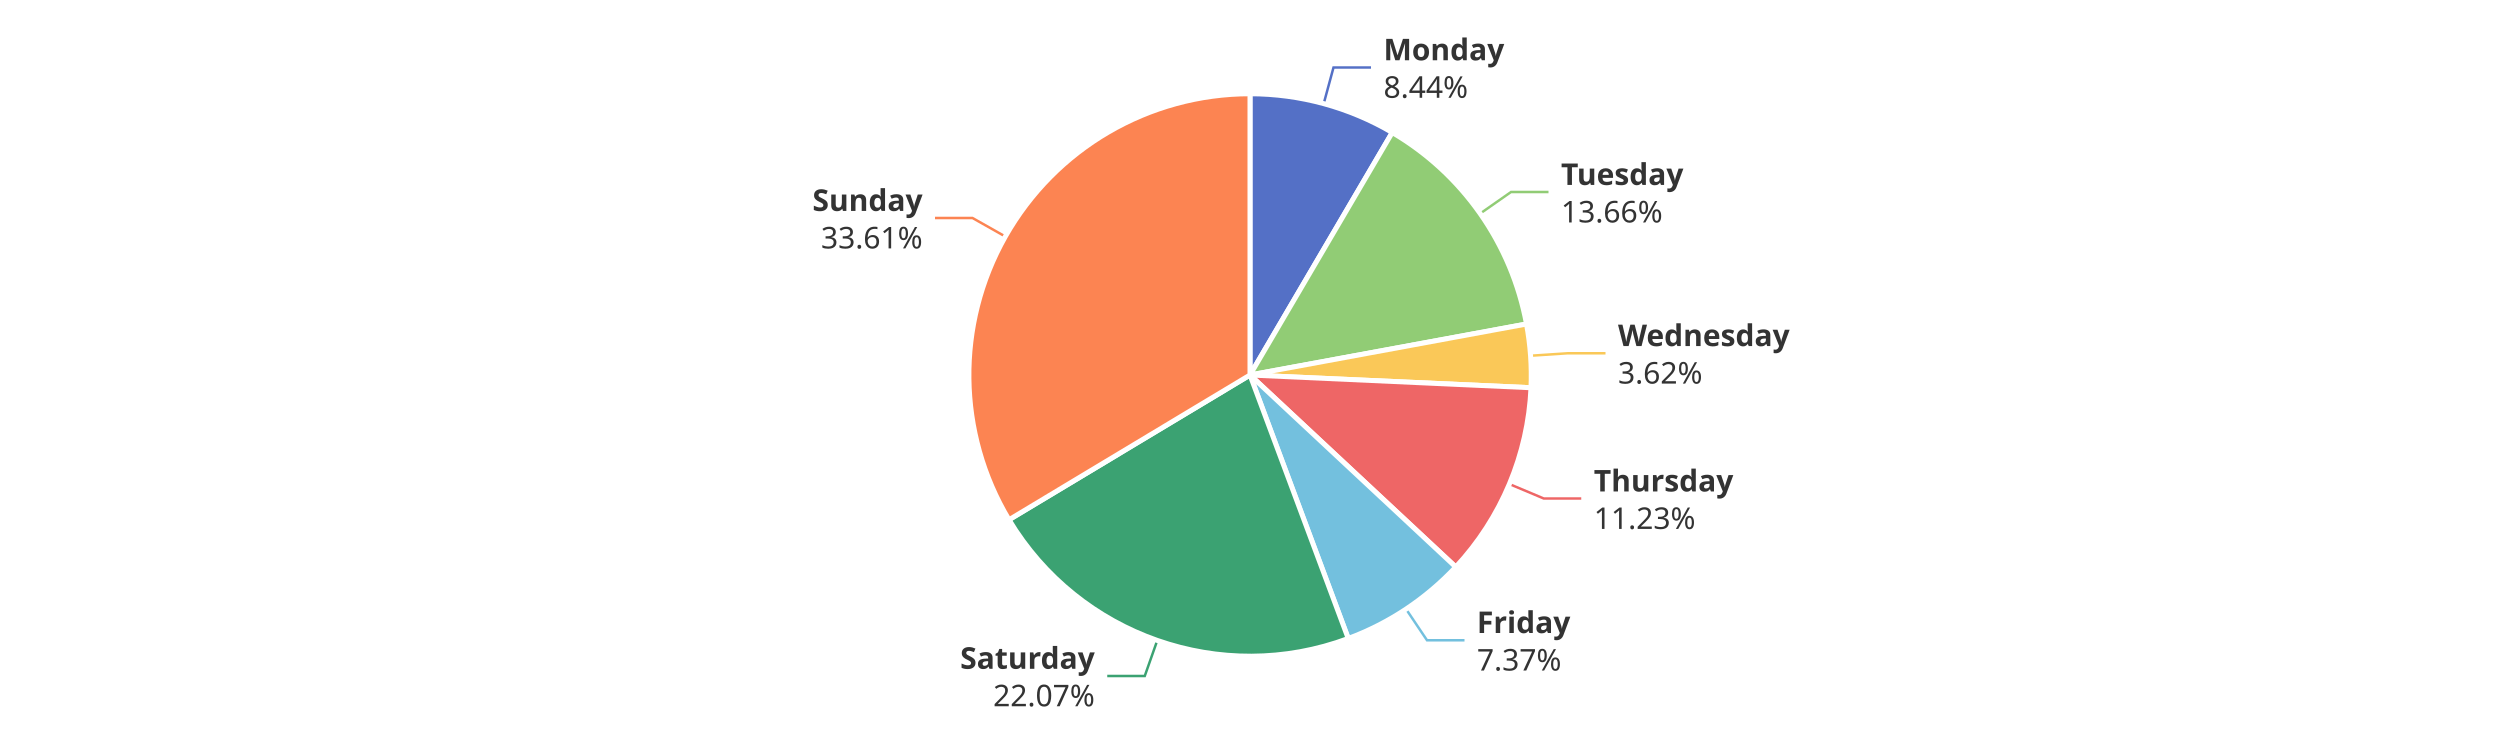
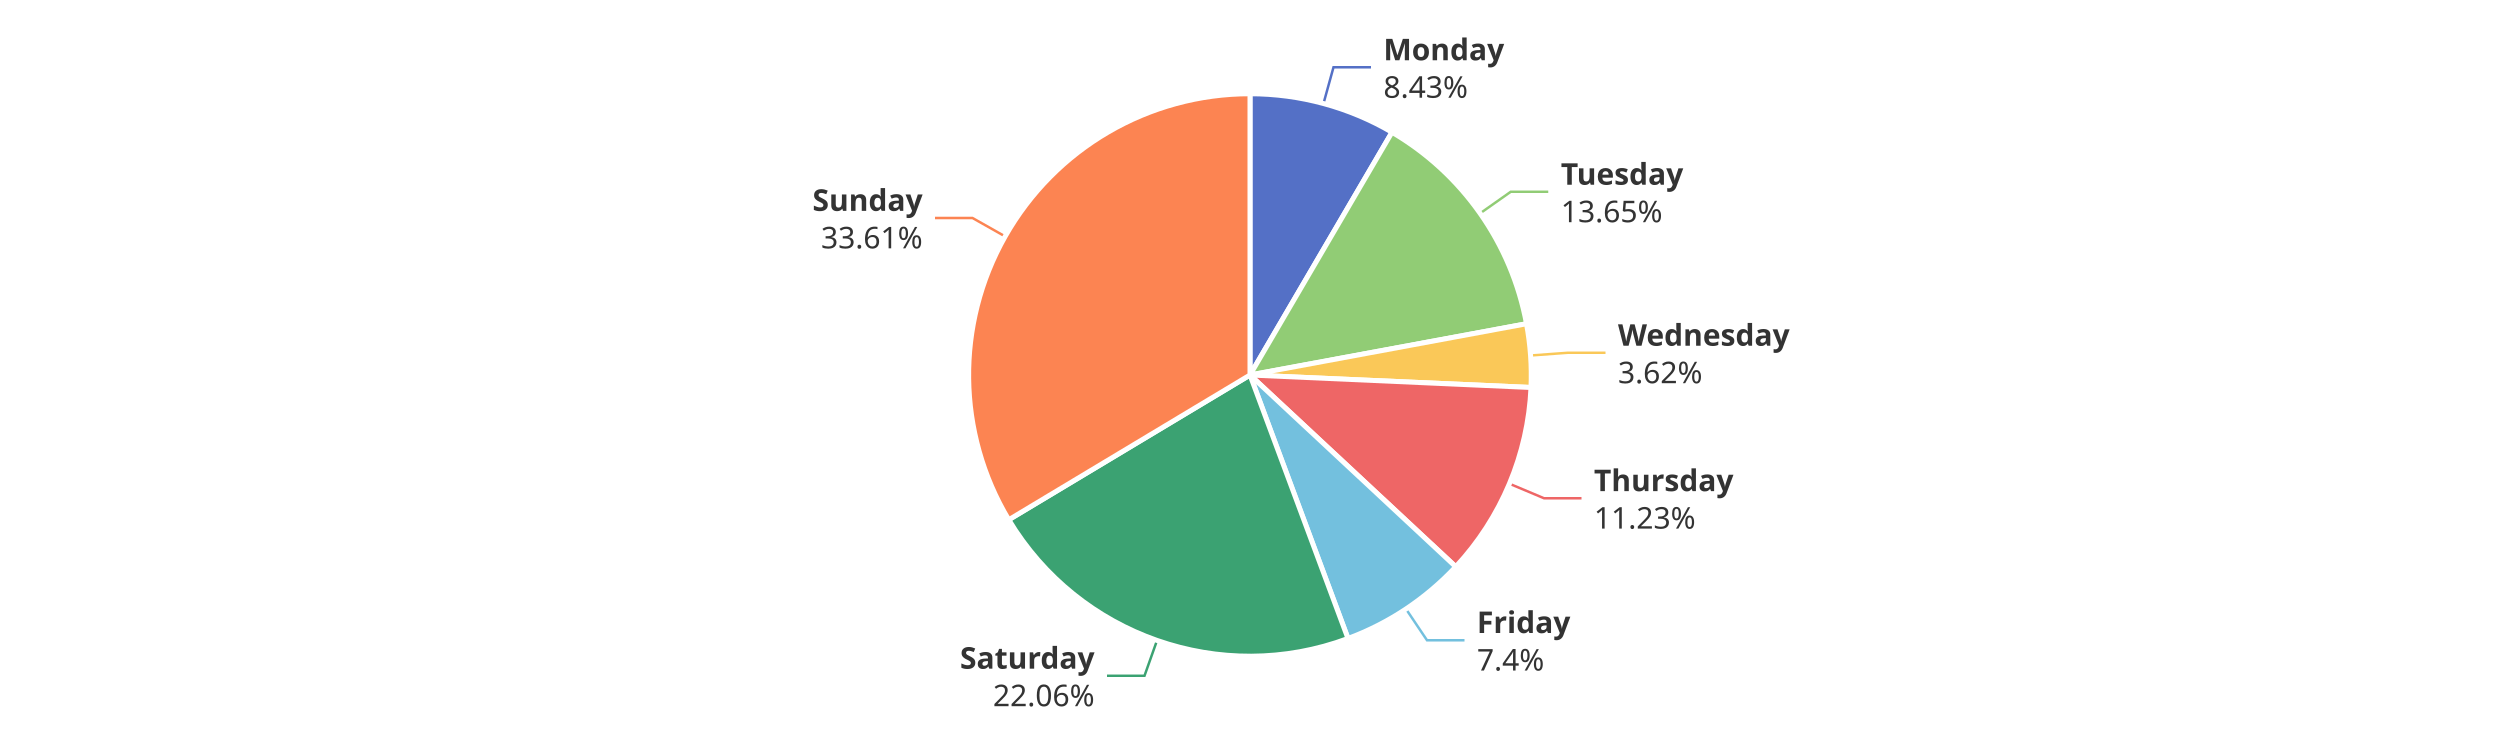
<svg xmlns="http://www.w3.org/2000/svg" width="1000" height="300" version="1.1" baseProfile="full" viewBox="0 0 1000 300">
  <rect width="1000" height="300" x="0" y="0" id="0" fill="#ffffff" />
-   <polyline points="529.5 41.4 533.4 27 548.4 27" fill="none" stroke="#5470c6" />
-   <polyline points="592.1 85.4 604.4 76.8 619.4 76.8" fill="none" stroke="#91cc75" />
-   <polyline points="612.2 142.3 627.2 141.3 642.2 141.3" fill="none" stroke="#fac858" />
-   <polyline points="603.7 193.6 617.5 199.4 632.5 199.4" fill="none" stroke="#ee6666" />
+   <polyline points="529.4 41.4 533.4 26.9 548.4 26.9" fill="none" stroke="#5470c6" />
+   <polyline points="592.1 85.3 604.3 76.7 619.3 76.7" fill="none" stroke="#91cc75" />
+   <polyline points="612.2 142.2 627.2 141.1 642.2 141.1" fill="none" stroke="#fac858" />
+   <polyline points="603.8 193.5 617.6 199.3 632.6 199.3" fill="none" stroke="#ee6666" />
  <polyline points="562.4 243.6 570.8 256.1 585.8 256.1" fill="none" stroke="#73c0de" />
-   <polyline points="462.9 256.2 457.9 270.4 442.9 270.4" fill="none" stroke="#3ba272" />
+   <polyline points="462.8 256.2 457.8 270.3 442.8 270.3" fill="none" stroke="#3ba272" />
  <polyline points="402.1 94.6 389 87.2 374 87.2" fill="none" stroke="#fc8452" />
-   <path d="M500 37.5A112.5 112.5 0 0 1 556.9 53L500 150Z" fill="#5470c6" stroke="#fff" stroke-width="2" stroke-linejoin="round" />
-   <path d="M556.9 53A112.5 112.5 0 0 1 610.6 129.6L500 150Z" fill="#91cc75" stroke="#fff" stroke-width="2" stroke-linejoin="round" />
-   <path d="M610.6 129.6A112.5 112.5 0 0 1 612.4 155.1L500 150Z" fill="#fac858" stroke="#fff" stroke-width="2" stroke-linejoin="round" />
-   <path d="M612.4 155.1A112.5 112.5 0 0 1 582.3 226.8L500 150Z" fill="#ee6666" stroke="#fff" stroke-width="2" stroke-linejoin="round" />
-   <path d="M582.3 226.8A112.5 112.5 0 0 1 539.3 255.4L500 150Z" fill="#73c0de" stroke="#fff" stroke-width="2" stroke-linejoin="round" />
-   <path d="M539.3 255.4A112.5 112.5 0 0 1 403.6 207.9L500 150Z" fill="#3ba272" stroke="#fff" stroke-width="2" stroke-linejoin="round" />
-   <path d="M403.6 207.9A112.5 112.5 0 0 1 500 37.5L500 150Z" fill="#fc8452" stroke="#fff" stroke-width="2" stroke-linejoin="round" />
-   <path d="M0 -15l42.8 0l0 30l-42.8 0Z" transform="translate(553.4119 26.9557)" fill="none" />
-   <text dominant-baseline="central" text-anchor="start" style="font-size:12px;font-family:sans-serif;font-weight:bold;" y="-7.5" transform="translate(553.4119 26.9557)" fill="#333" stroke="rgb(255,255,255)" stroke-width="2" paint-order="stroke" stroke-miterlimit="2">Monday</text>
-   <text dominant-baseline="central" text-anchor="start" style="font-size:12px;font-family:sans-serif;" y="7.5" transform="translate(553.4119 26.9557)" fill="#333" stroke="rgb(255,255,255)" stroke-width="2" paint-order="stroke" stroke-miterlimit="2">8.44%</text>
-   <path d="M0 -15l46.2 0l0 30l-46.2 0Z" transform="translate(624.4061 76.818)" fill="none" />
-   <text dominant-baseline="central" text-anchor="start" style="font-size:12px;font-family:sans-serif;font-weight:bold;" y="-7.5" transform="translate(624.4061 76.818)" fill="#333" stroke="rgb(255,255,255)" stroke-width="2" paint-order="stroke" stroke-miterlimit="2">Tuesday</text>
-   <text dominant-baseline="central" text-anchor="start" style="font-size:12px;font-family:sans-serif;" y="7.5" transform="translate(624.4061 76.818)" fill="#333" stroke="rgb(255,255,255)" stroke-width="2" paint-order="stroke" stroke-miterlimit="2">13.66%</text>
-   <path d="M0 -15l63.6 0l0 30l-63.6 0Z" transform="translate(647.2011 141.2748)" fill="none" />
-   <text dominant-baseline="central" text-anchor="start" style="font-size:12px;font-family:sans-serif;font-weight:bold;" y="-7.5" transform="translate(647.2011 141.2748)" fill="#333" stroke="rgb(255,255,255)" stroke-width="2" paint-order="stroke" stroke-miterlimit="2">Wednesday</text>
-   <text dominant-baseline="central" text-anchor="start" style="font-size:12px;font-family:sans-serif;" y="7.5" transform="translate(647.2011 141.2748)" fill="#333" stroke="rgb(255,255,255)" stroke-width="2" paint-order="stroke" stroke-miterlimit="2">3.62%</text>
-   <path d="M0 -15l50.2 0l0 30l-50.2 0Z" transform="translate(637.5324 199.4205)" fill="none" />
-   <text dominant-baseline="central" text-anchor="start" style="font-size:12px;font-family:sans-serif;font-weight:bold;" y="-7.5" transform="translate(637.5324 199.4205)" fill="#333" stroke="rgb(255,255,255)" stroke-width="2" paint-order="stroke" stroke-miterlimit="2">Thursday</text>
-   <text dominant-baseline="central" text-anchor="start" style="font-size:12px;font-family:sans-serif;" y="7.5" transform="translate(637.5324 199.4205)" fill="#333" stroke="rgb(255,255,255)" stroke-width="2" paint-order="stroke" stroke-miterlimit="2">11.23%</text>
-   <path d="M0 -15l34.2 0l0 30l-34.2 0Z" transform="translate(590.7686 256.0569)" fill="none" />
-   <text dominant-baseline="central" text-anchor="start" style="font-size:12px;font-family:sans-serif;font-weight:bold;" y="-7.5" transform="translate(590.7686 256.0569)" fill="#333" stroke="rgb(255,255,255)" stroke-width="2" paint-order="stroke" stroke-miterlimit="2">Friday</text>
-   <text dominant-baseline="central" text-anchor="start" style="font-size:12px;font-family:sans-serif;" y="7.5" transform="translate(590.7686 256.0569)" fill="#333" stroke="rgb(255,255,255)" stroke-width="2" paint-order="stroke" stroke-miterlimit="2">7.37%</text>
-   <path d="M-48.2 -15l48.2 0l0 30l-48.2 0Z" transform="translate(437.9056 270.3508)" fill="none" />
-   <text dominant-baseline="central" text-anchor="end" style="font-size:12px;font-family:sans-serif;font-weight:bold;" y="-7.5" transform="translate(437.9056 270.3508)" fill="#333" stroke="rgb(255,255,255)" stroke-width="2" paint-order="stroke" stroke-miterlimit="2">Saturday</text>
-   <text dominant-baseline="central" text-anchor="end" style="font-size:12px;font-family:sans-serif;" y="7.5" transform="translate(437.9056 270.3508)" fill="#333" stroke="rgb(255,255,255)" stroke-width="2" paint-order="stroke" stroke-miterlimit="2">22.07%</text>
-   <path d="M-40.9 -15l40.9 0l0 30l-40.9 0Z" transform="translate(369.0318 87.2121)" fill="none" />
-   <text dominant-baseline="central" text-anchor="end" style="font-size:12px;font-family:sans-serif;font-weight:bold;" y="-7.5" transform="translate(369.0318 87.2121)" fill="#333" stroke="rgb(255,255,255)" stroke-width="2" paint-order="stroke" stroke-miterlimit="2">Sunday</text>
-   <text dominant-baseline="central" text-anchor="end" style="font-size:12px;font-family:sans-serif;" y="7.5" transform="translate(369.0318 87.2121)" fill="#333" stroke="rgb(255,255,255)" stroke-width="2" paint-order="stroke" stroke-miterlimit="2">33.61%</text>
+   <path d="M500 37.5A112.5 112.5 0 0 1 556.8 52.9L500 150Z" fill="#5470c6" stroke="#fff" stroke-width="2" stroke-linejoin="round" />
+   <path d="M556.8 52.9A112.5 112.5 0 0 1 610.6 129.5L500 150Z" fill="#91cc75" stroke="#fff" stroke-width="2" stroke-linejoin="round" />
+   <path d="M610.6 129.5A112.5 112.5 0 0 1 612.4 155L500 150Z" fill="#fac858" stroke="#fff" stroke-width="2" stroke-linejoin="round" />
+   <path d="M612.4 155A112.5 112.5 0 0 1 582.3 226.7L500 150Z" fill="#ee6666" stroke="#fff" stroke-width="2" stroke-linejoin="round" />
+   <path d="M582.3 226.7A112.5 112.5 0 0 1 539.2 255.4L500 150Z" fill="#73c0de" stroke="#fff" stroke-width="2" stroke-linejoin="round" />
+   <path d="M539.2 255.4A112.5 112.5 0 0 1 403.5 207.9L500 150Z" fill="#3ba272" stroke="#fff" stroke-width="2" stroke-linejoin="round" />
+   <path d="M403.5 207.9A112.5 112.5 0 0 1 500 37.5L500 150Z" fill="#fc8452" stroke="#fff" stroke-width="2" stroke-linejoin="round" />
+   <path d="M0 -15l42.8 0l0 30l-42.8 0Z" transform="translate(553.3765 26.9461)" fill="none" />
+   <text dominant-baseline="central" text-anchor="start" style="font-size:12px;font-family:sans-serif;font-weight:bold;" y="-7.5" transform="translate(553.3765 26.9461)" fill="#333" stroke="rgb(255,255,255)" stroke-width="2" paint-order="stroke" stroke-miterlimit="2">Monday</text>
+   <text dominant-baseline="central" text-anchor="start" style="font-size:12px;font-family:sans-serif;" y="7.5" transform="translate(553.3765 26.9461)" fill="#333" stroke="rgb(255,255,255)" stroke-width="2" paint-order="stroke" stroke-miterlimit="2">8.43%</text>
+   <path d="M0 -15l46.2 0l0 30l-46.2 0Z" transform="translate(624.3441 76.7296)" fill="none" />
+   <text dominant-baseline="central" text-anchor="start" style="font-size:12px;font-family:sans-serif;font-weight:bold;" y="-7.5" transform="translate(624.3441 76.7296)" fill="#333" stroke="rgb(255,255,255)" stroke-width="2" paint-order="stroke" stroke-miterlimit="2">Tuesday</text>
+   <text dominant-baseline="central" text-anchor="start" style="font-size:12px;font-family:sans-serif;" y="7.5" transform="translate(624.3441 76.7296)" fill="#333" stroke="rgb(255,255,255)" stroke-width="2" paint-order="stroke" stroke-miterlimit="2">13.65%</text>
+   <path d="M0 -15l63.6 0l0 30l-63.6 0Z" transform="translate(647.1914 141.134)" fill="none" />
+   <text dominant-baseline="central" text-anchor="start" style="font-size:12px;font-family:sans-serif;font-weight:bold;" y="-7.5" transform="translate(647.1914 141.134)" fill="#333" stroke="rgb(255,255,255)" stroke-width="2" paint-order="stroke" stroke-miterlimit="2">Wednesday</text>
+   <text dominant-baseline="central" text-anchor="start" style="font-size:12px;font-family:sans-serif;" y="7.5" transform="translate(647.1914 141.134)" fill="#333" stroke="rgb(255,255,255)" stroke-width="2" paint-order="stroke" stroke-miterlimit="2">3.62%</text>
+   <path d="M0 -15l50.2 0l0 30l-50.2 0Z" transform="translate(637.5847 199.2959)" fill="none" />
+   <text dominant-baseline="central" text-anchor="start" style="font-size:12px;font-family:sans-serif;font-weight:bold;" y="-7.5" transform="translate(637.5847 199.2959)" fill="#333" stroke="rgb(255,255,255)" stroke-width="2" paint-order="stroke" stroke-miterlimit="2">Thursday</text>
+   <text dominant-baseline="central" text-anchor="start" style="font-size:12px;font-family:sans-serif;" y="7.5" transform="translate(637.5847 199.2959)" fill="#333" stroke="rgb(255,255,255)" stroke-width="2" paint-order="stroke" stroke-miterlimit="2">11.23%</text>
+   <path d="M0 -15l33.4 0l0 30l-33.4 0Z" transform="translate(590.7748 256.0527)" fill="none" />
+   <text dominant-baseline="central" text-anchor="start" style="font-size:12px;font-family:sans-serif;font-weight:bold;" y="-7.5" transform="translate(590.7748 256.0527)" fill="#333" stroke="rgb(255,255,255)" stroke-width="2" paint-order="stroke" stroke-miterlimit="2">Friday</text>
+   <text dominant-baseline="central" text-anchor="start" style="font-size:12px;font-family:sans-serif;" y="7.5" transform="translate(590.7748 256.0527)" fill="#333" stroke="rgb(255,255,255)" stroke-width="2" paint-order="stroke" stroke-miterlimit="2">7.4%</text>
+   <path d="M-48.2 -15l48.2 0l0 30l-48.2 0Z" transform="translate(437.826 270.3229)" fill="none" />
+   <text dominant-baseline="central" text-anchor="end" style="font-size:12px;font-family:sans-serif;font-weight:bold;" y="-7.5" transform="translate(437.826 270.3229)" fill="#333" stroke="rgb(255,255,255)" stroke-width="2" paint-order="stroke" stroke-miterlimit="2">Saturday</text>
+   <text dominant-baseline="central" text-anchor="end" style="font-size:12px;font-family:sans-serif;" y="7.5" transform="translate(437.826 270.3229)" fill="#333" stroke="rgb(255,255,255)" stroke-width="2" paint-order="stroke" stroke-miterlimit="2">22.06%</text>
+   <path d="M-40.9 -15l40.9 0l0 30l-40.9 0Z" transform="translate(369.0449 87.189)" fill="none" />
+   <text dominant-baseline="central" text-anchor="end" style="font-size:12px;font-family:sans-serif;font-weight:bold;" y="-7.5" transform="translate(369.0449 87.189)" fill="#333" stroke="rgb(255,255,255)" stroke-width="2" paint-order="stroke" stroke-miterlimit="2">Sunday</text>
+   <text dominant-baseline="central" text-anchor="end" style="font-size:12px;font-family:sans-serif;" y="7.5" transform="translate(369.0449 87.189)" fill="#333" stroke="rgb(255,255,255)" stroke-width="2" paint-order="stroke" stroke-miterlimit="2">33.61%</text>
</svg>
